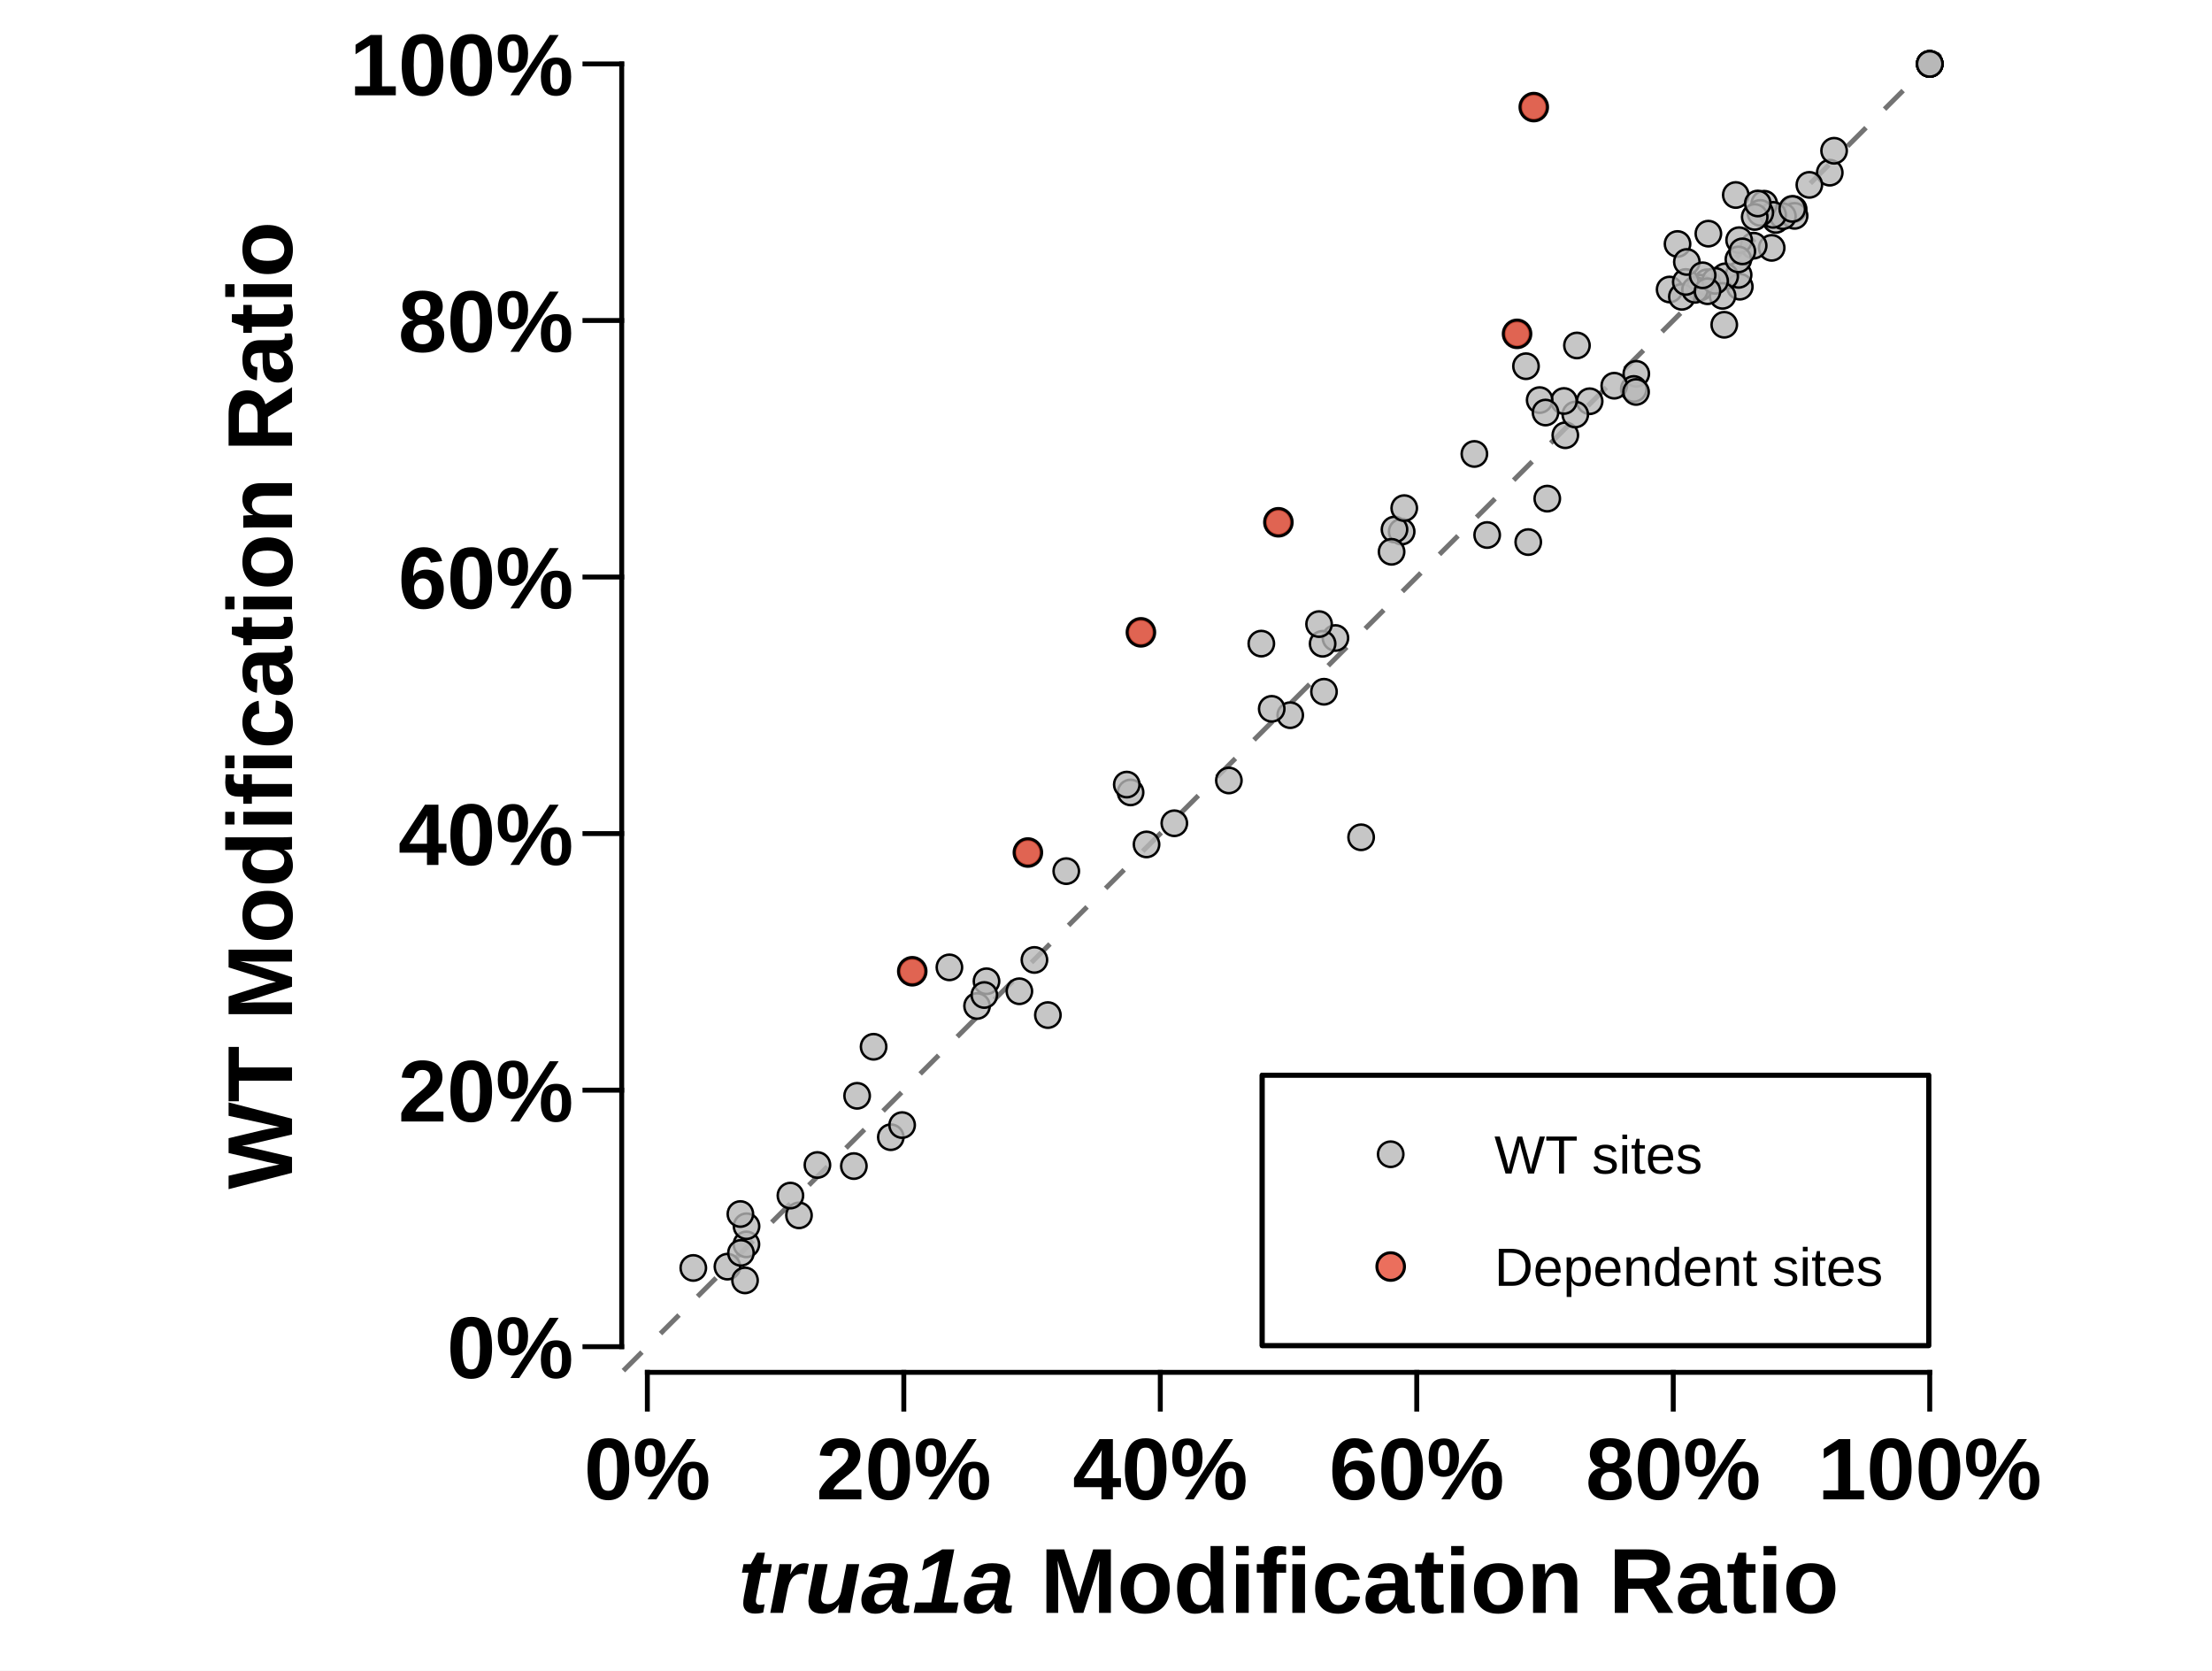
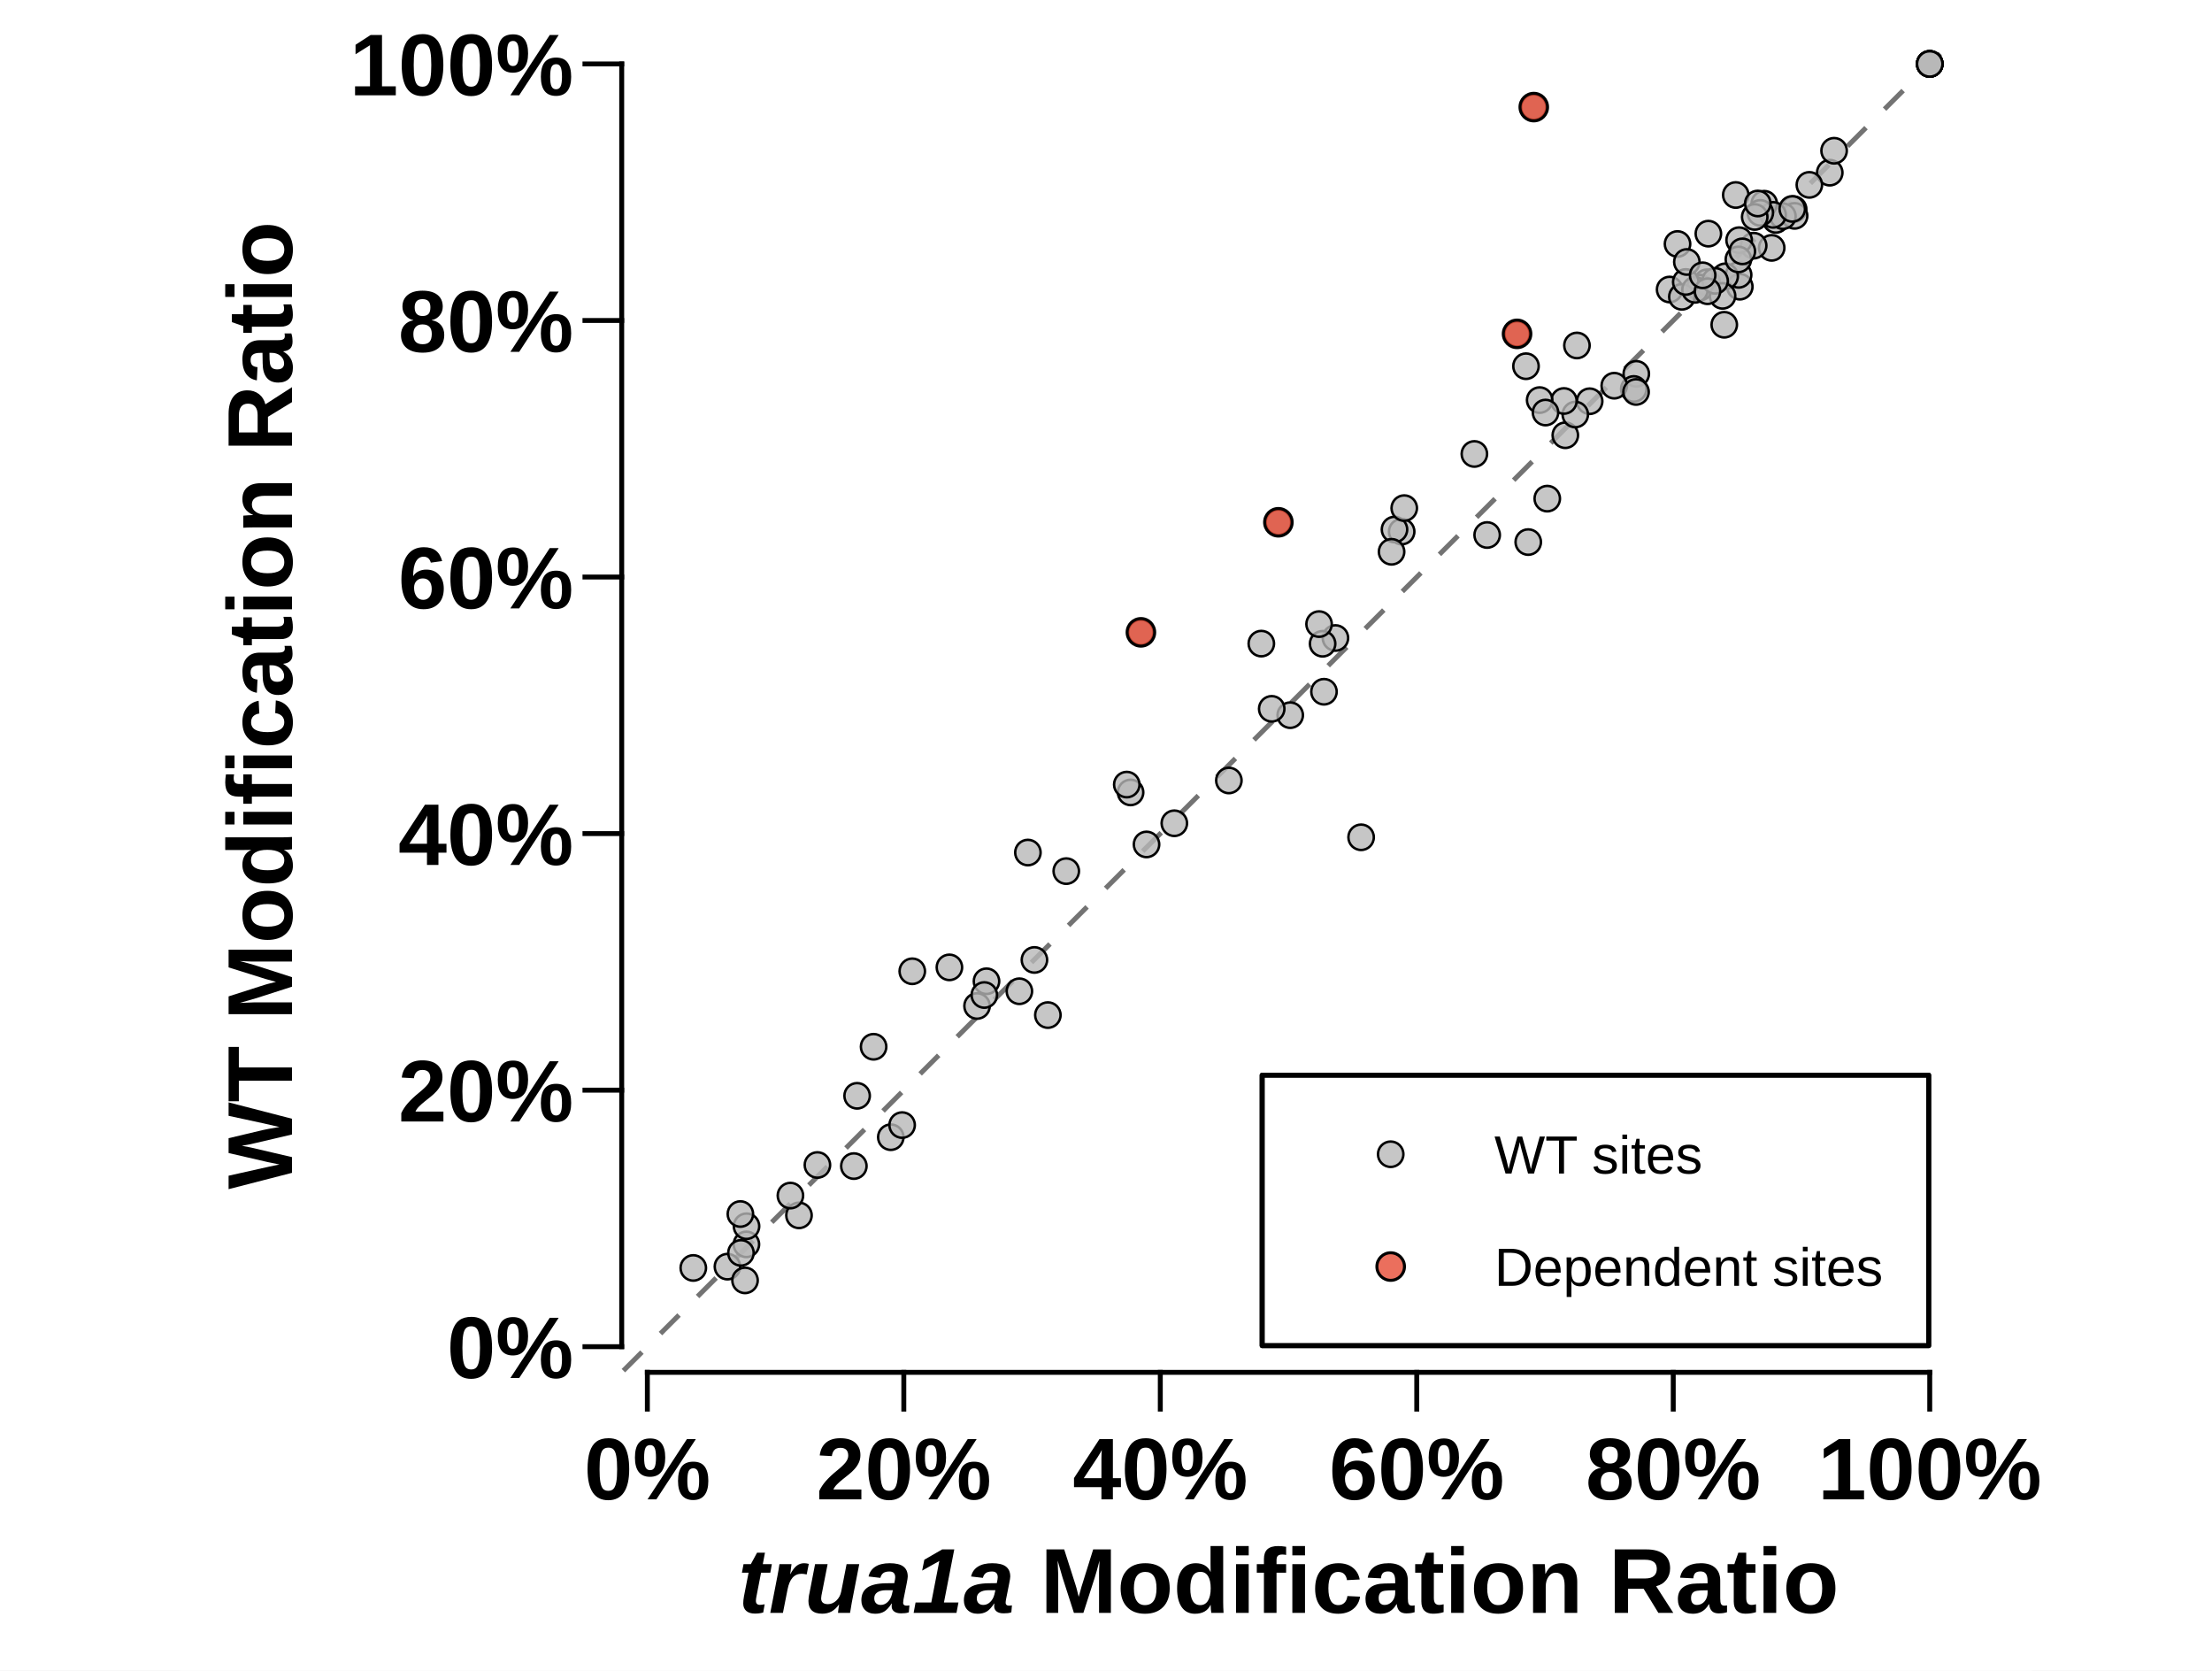
<svg xmlns="http://www.w3.org/2000/svg" width="576.00pt" height="434.88pt" viewBox="0 0 576.00 434.88">
  <g class="svglite">
    <defs>
      <style type="text/css">
    .svglite line, .svglite polyline, .svglite polygon, .svglite path, .svglite rect, .svglite circle {
      fill: none;
      stroke: #000000;
      stroke-linecap: round;
      stroke-linejoin: round;
      stroke-miterlimit: 10.00;
    }
    .svglite text {
      white-space: pre;
    }
    .svglite g.glyphgroup path {
      fill: inherit;
      stroke: none;
    }
  </style>
    </defs>
    <rect width="100%" height="100%" style="stroke: none; fill: #FFFFFF;" />
    <defs>
      <clipPath id="cpMC4wMHw1NzYuMDB8MC4wMHw0MzQuODg=">
        <rect x="0.00" y="0.00" width="576.00" height="434.88" />
      </clipPath>
    </defs>
    <g clip-path="url(#cpMC4wMHw1NzYuMDB8MC4wMHw0MzQuODg=)">
</g>
    <defs>
      <clipPath id="cpNDYuOTB8NTI5LjEwfDAuMDB8NDM0Ljg4">
        <rect x="46.90" y="0.00" width="482.20" height="434.88" />
      </clipPath>
    </defs>
    <g clip-path="url(#cpNDYuOTB8NTI5LjEwfDAuMDB8NDM0Ljg4)">
      <rect x="46.90" y="-0" width="482.20" height="434.88" style="stroke-width: 3.66; stroke: none; fill: #FFFFFF;" />
    </g>
    <g clip-path="url(#cpMC4wMHw1NzYuMDB8MC4wMHw0MzQuODg=)">
</g>
    <defs>
      <clipPath id="cpMTYxLjg5fDUwOS4xN3w5Ljk2fDM1Ny4yNQ==">
        <rect x="161.89" y="9.96" width="347.29" height="347.29" />
      </clipPath>
    </defs>
    <g clip-path="url(#cpMTYxLjg5fDUwOS4xN3w5Ljk2fDM1Ny4yNQ==)">
      <rect x="161.89" y="9.96" width="347.29" height="347.29" style="stroke-width: 3.66; stroke: none;" />
      <line x1="-185.40" y1="704.54" x2="856.46" y2="-337.32" style="stroke-width: 1.28; stroke: #737373; stroke-dasharray: 6.83,6.83; stroke-linecap: butt;" />
      <circle cx="256.88" cy="255.44" r="3.31" style="stroke-width: 0.64; fill: #B8B8B8; fill-opacity: 0.80;" />
      <circle cx="453.04" cy="74.63" r="3.31" style="stroke-width: 0.64; fill: #B8B8B8; fill-opacity: 0.80;" />
      <circle cx="476.46" cy="44.95" r="3.31" style="stroke-width: 0.64; fill: #B8B8B8; fill-opacity: 0.80;" />
      <circle cx="272.86" cy="264.24" r="3.31" style="stroke-width: 0.64; fill: #B8B8B8; fill-opacity: 0.80;" />
      <circle cx="189.42" cy="329.73" r="3.31" style="stroke-width: 0.64; fill: #B8B8B8; fill-opacity: 0.80;" />
      <circle cx="364.99" cy="138.39" r="3.31" style="stroke-width: 0.64; fill: #B8B8B8; fill-opacity: 0.80;" />
      <circle cx="319.99" cy="203.17" r="3.31" style="stroke-width: 0.64; fill: #B8B8B8; fill-opacity: 0.80;" />
      <circle cx="294.40" cy="206.28" r="3.31" style="stroke-width: 0.64; fill: #B8B8B8; fill-opacity: 0.80;" />
      <circle cx="223.19" cy="285.26" r="3.31" style="stroke-width: 0.64; fill: #B8B8B8; fill-opacity: 0.80;" />
      <circle cx="247.22" cy="251.82" r="3.31" style="stroke-width: 0.64; fill: #B8B8B8; fill-opacity: 0.80;" />
      <circle cx="462.43" cy="57.25" r="3.31" style="stroke-width: 0.64; fill: #B8B8B8; fill-opacity: 0.80;" />
      <circle cx="444.53" cy="73.47" r="3.31" style="stroke-width: 0.64; fill: #B8B8B8; fill-opacity: 0.80;" />
      <circle cx="434.76" cy="75.36" r="3.31" style="stroke-width: 0.64; fill: #B8B8B8; fill-opacity: 0.80;" />
+       <circle cx="267.66" cy="221.93" r="3.31" style="stroke-width: 0.64; fill: #B8B8B8; fill-opacity: 0.80;" />
      <circle cx="387.25" cy="139.27" r="3.31" style="stroke-width: 0.64; fill: #B8B8B8; fill-opacity: 0.80;" />
      <circle cx="502.50" cy="16.64" r="3.31" style="stroke-width: 0.64; fill: #B8B8B8; fill-opacity: 0.80;" />
      <circle cx="354.43" cy="217.96" r="3.31" style="stroke-width: 0.64; fill: #B8B8B8; fill-opacity: 0.80;" />
      <circle cx="194.36" cy="323.93" r="3.31" style="stroke-width: 0.64; fill: #B8B8B8; fill-opacity: 0.80;" />
      <circle cx="269.36" cy="249.89" r="3.31" style="stroke-width: 0.64; fill: #B8B8B8; fill-opacity: 0.80;" />
      <circle cx="467.06" cy="54.45" r="3.31" style="stroke-width: 0.64; fill: #B8B8B8; fill-opacity: 0.80;" />
      <circle cx="477.59" cy="39.24" r="3.31" style="stroke-width: 0.64; fill: #B8B8B8; fill-opacity: 0.80;" />
      <circle cx="442.65" cy="74.87" r="3.31" style="stroke-width: 0.64; fill: #B8B8B8; fill-opacity: 0.80;" />
      <circle cx="437.95" cy="77.27" r="3.31" style="stroke-width: 0.64; fill: #B8B8B8; fill-opacity: 0.80;" />
      <circle cx="426.08" cy="97.31" r="3.31" style="stroke-width: 0.64; fill: #B8B8B8; fill-opacity: 0.80;" />
      <circle cx="227.48" cy="272.49" r="3.31" style="stroke-width: 0.64; fill: #B8B8B8; fill-opacity: 0.80;" />
      <circle cx="363.12" cy="137.84" r="3.31" style="stroke-width: 0.64; fill: #B8B8B8; fill-opacity: 0.80;" />
      <circle cx="265.44" cy="258.04" r="3.31" style="stroke-width: 0.64; fill: #B8B8B8; fill-opacity: 0.80;" />
      <circle cx="407.60" cy="113.30" r="3.31" style="stroke-width: 0.64; fill: #B8B8B8; fill-opacity: 0.80;" />
      <circle cx="305.79" cy="214.31" r="3.31" style="stroke-width: 0.64; fill: #B8B8B8; fill-opacity: 0.80;" />
      <circle cx="402.90" cy="129.80" r="3.31" style="stroke-width: 0.64; fill: #B8B8B8; fill-opacity: 0.80;" />
      <circle cx="194.39" cy="319.21" r="3.31" style="stroke-width: 0.64; fill: #B8B8B8; fill-opacity: 0.80;" />
      <circle cx="328.44" cy="167.54" r="3.31" style="stroke-width: 0.64; fill: #B8B8B8; fill-opacity: 0.80;" />
      <circle cx="413.94" cy="104.45" r="3.31" style="stroke-width: 0.64; fill: #B8B8B8; fill-opacity: 0.80;" />
      <circle cx="212.85" cy="303.27" r="3.31" style="stroke-width: 0.64; fill: #B8B8B8; fill-opacity: 0.80;" />
      <circle cx="335.97" cy="186.17" r="3.31" style="stroke-width: 0.64; fill: #B8B8B8; fill-opacity: 0.80;" />
      <circle cx="452.73" cy="71.55" r="3.31" style="stroke-width: 0.64; fill: #B8B8B8; fill-opacity: 0.80;" />
      <circle cx="425.43" cy="101.25" r="3.31" style="stroke-width: 0.64; fill: #B8B8B8; fill-opacity: 0.80;" />
      <circle cx="467.31" cy="56.19" r="3.31" style="stroke-width: 0.64; fill: #B8B8B8; fill-opacity: 0.80;" />
      <circle cx="410.20" cy="107.91" r="3.31" style="stroke-width: 0.64; fill: #B8B8B8; fill-opacity: 0.80;" />
      <circle cx="502.50" cy="16.64" r="3.31" style="stroke-width: 0.64; fill: #B8B8B8; fill-opacity: 0.80;" />
      <circle cx="464.27" cy="56.28" r="3.31" style="stroke-width: 0.64; fill: #B8B8B8; fill-opacity: 0.80;" />
      <circle cx="194.00" cy="333.31" r="3.31" style="stroke-width: 0.64; fill: #B8B8B8; fill-opacity: 0.80;" />
      <circle cx="449.23" cy="71.93" r="3.31" style="stroke-width: 0.64; fill: #B8B8B8; fill-opacity: 0.80;" />
      <circle cx="461.34" cy="64.52" r="3.31" style="stroke-width: 0.64; fill: #B8B8B8; fill-opacity: 0.80;" />
      <circle cx="192.79" cy="316.03" r="3.31" style="stroke-width: 0.64; fill: #B8B8B8; fill-opacity: 0.80;" />
      <circle cx="397.95" cy="141.11" r="3.31" style="stroke-width: 0.64; fill: #B8B8B8; fill-opacity: 0.80;" />
      <circle cx="441.37" cy="75.45" r="3.31" style="stroke-width: 0.64; fill: #B8B8B8; fill-opacity: 0.80;" />
      <circle cx="444.85" cy="60.82" r="3.31" style="stroke-width: 0.64; fill: #B8B8B8; fill-opacity: 0.80;" />
      <circle cx="277.65" cy="226.77" r="3.31" style="stroke-width: 0.64; fill: #B8B8B8; fill-opacity: 0.80;" />
      <circle cx="438.97" cy="73.40" r="3.31" style="stroke-width: 0.64; fill: #B8B8B8; fill-opacity: 0.80;" />
      <circle cx="347.74" cy="166.08" r="3.31" style="stroke-width: 0.64; fill: #B8B8B8; fill-opacity: 0.80;" />
      <circle cx="502.50" cy="16.64" r="3.31" style="stroke-width: 0.64; fill: #B8B8B8; fill-opacity: 0.80;" />
      <circle cx="254.42" cy="261.88" r="3.31" style="stroke-width: 0.64; fill: #B8B8B8; fill-opacity: 0.80;" />
      <circle cx="298.55" cy="219.82" r="3.31" style="stroke-width: 0.64; fill: #B8B8B8; fill-opacity: 0.80;" />
      <circle cx="459.40" cy="53.03" r="3.31" style="stroke-width: 0.64; fill: #B8B8B8; fill-opacity: 0.80;" />
      <circle cx="362.36" cy="143.64" r="3.31" style="stroke-width: 0.64; fill: #B8B8B8; fill-opacity: 0.80;" />
      <circle cx="407.24" cy="104.38" r="3.31" style="stroke-width: 0.64; fill: #B8B8B8; fill-opacity: 0.80;" />
      <circle cx="456.65" cy="63.95" r="3.31" style="stroke-width: 0.64; fill: #B8B8B8; fill-opacity: 0.80;" />
      <circle cx="256.31" cy="259.02" r="3.31" style="stroke-width: 0.64; fill: #B8B8B8; fill-opacity: 0.80;" />
      <circle cx="293.41" cy="204.24" r="3.31" style="stroke-width: 0.64; fill: #B8B8B8; fill-opacity: 0.80;" />
      <circle cx="448.99" cy="84.54" r="3.31" style="stroke-width: 0.64; fill: #B8B8B8; fill-opacity: 0.80;" />
      <circle cx="461.71" cy="55.93" r="3.31" style="stroke-width: 0.64; fill: #B8B8B8; fill-opacity: 0.80;" />
+       <circle cx="237.55" cy="252.84" r="3.31" style="stroke-width: 0.64; fill: #B8B8B8; fill-opacity: 0.80;" />
      <circle cx="208.05" cy="316.38" r="3.31" style="stroke-width: 0.64; fill: #B8B8B8; fill-opacity: 0.80;" />
      <circle cx="344.40" cy="167.58" r="3.31" style="stroke-width: 0.64; fill: #B8B8B8; fill-opacity: 0.80;" />
      <circle cx="471.15" cy="48.12" r="3.31" style="stroke-width: 0.64; fill: #B8B8B8; fill-opacity: 0.80;" />
      <circle cx="343.48" cy="162.46" r="3.31" style="stroke-width: 0.64; fill: #B8B8B8; fill-opacity: 0.80;" />
      <circle cx="452.86" cy="62.52" r="3.31" style="stroke-width: 0.64; fill: #B8B8B8; fill-opacity: 0.80;" />
      <circle cx="502.50" cy="16.64" r="3.31" style="stroke-width: 0.64; fill: #B8B8B8; fill-opacity: 0.80;" />
      <circle cx="365.66" cy="132.27" r="3.31" style="stroke-width: 0.64; fill: #B8B8B8; fill-opacity: 0.80;" />
      <circle cx="344.76" cy="180.07" r="3.31" style="stroke-width: 0.64; fill: #B8B8B8; fill-opacity: 0.80;" />
      <circle cx="458.38" cy="55.41" r="3.31" style="stroke-width: 0.64; fill: #B8B8B8; fill-opacity: 0.80;" />
      <circle cx="502.50" cy="16.64" r="3.31" style="stroke-width: 0.64; fill: #B8B8B8; fill-opacity: 0.80;" />
      <circle cx="448.55" cy="77.02" r="3.31" style="stroke-width: 0.64; fill: #B8B8B8; fill-opacity: 0.80;" />
      <circle cx="420.35" cy="100.40" r="3.31" style="stroke-width: 0.64; fill: #B8B8B8; fill-opacity: 0.80;" />
      <circle cx="400.92" cy="104.15" r="3.31" style="stroke-width: 0.64; fill: #B8B8B8; fill-opacity: 0.80;" />
      <circle cx="410.63" cy="89.93" r="3.31" style="stroke-width: 0.64; fill: #B8B8B8; fill-opacity: 0.80;" />
      <circle cx="383.92" cy="118.17" r="3.31" style="stroke-width: 0.64; fill: #B8B8B8; fill-opacity: 0.80;" />
      <circle cx="397.36" cy="95.33" r="3.31" style="stroke-width: 0.64; fill: #B8B8B8; fill-opacity: 0.80;" />
      <circle cx="426.02" cy="102.03" r="3.31" style="stroke-width: 0.64; fill: #B8B8B8; fill-opacity: 0.80;" />
      <circle cx="436.82" cy="63.51" r="3.31" style="stroke-width: 0.64; fill: #B8B8B8; fill-opacity: 0.80;" />
      <circle cx="439.25" cy="68.19" r="3.31" style="stroke-width: 0.64; fill: #B8B8B8; fill-opacity: 0.80;" />
      <circle cx="451.99" cy="50.76" r="3.31" style="stroke-width: 0.64; fill: #B8B8B8; fill-opacity: 0.80;" />
      <circle cx="446.61" cy="73.11" r="3.31" style="stroke-width: 0.64; fill: #B8B8B8; fill-opacity: 0.80;" />
      <circle cx="444.63" cy="75.81" r="3.31" style="stroke-width: 0.64; fill: #B8B8B8; fill-opacity: 0.80;" />
      <circle cx="456.92" cy="56.48" r="3.31" style="stroke-width: 0.64; fill: #B8B8B8; fill-opacity: 0.80;" />
      <circle cx="443.36" cy="71.66" r="3.31" style="stroke-width: 0.64; fill: #B8B8B8; fill-opacity: 0.80;" />
      <circle cx="205.82" cy="311.23" r="3.31" style="stroke-width: 0.64; fill: #B8B8B8; fill-opacity: 0.80;" />
      <circle cx="222.34" cy="303.55" r="3.31" style="stroke-width: 0.64; fill: #B8B8B8; fill-opacity: 0.80;" />
      <circle cx="231.96" cy="296.03" r="3.31" style="stroke-width: 0.64; fill: #B8B8B8; fill-opacity: 0.80;" />
      <circle cx="452.67" cy="67.53" r="3.31" style="stroke-width: 0.64; fill: #B8B8B8; fill-opacity: 0.80;" />
      <circle cx="192.94" cy="326.15" r="3.31" style="stroke-width: 0.64; fill: #B8B8B8; fill-opacity: 0.80;" />
      <circle cx="457.72" cy="52.97" r="3.31" style="stroke-width: 0.64; fill: #B8B8B8; fill-opacity: 0.80;" />
      <circle cx="234.91" cy="292.88" r="3.31" style="stroke-width: 0.64; fill: #B8B8B8; fill-opacity: 0.80;" />
      <circle cx="180.53" cy="330.07" r="3.31" style="stroke-width: 0.64; fill: #B8B8B8; fill-opacity: 0.80;" />
      <circle cx="402.45" cy="107.39" r="3.31" style="stroke-width: 0.64; fill: #B8B8B8; fill-opacity: 0.80;" />
      <circle cx="331.15" cy="184.52" r="3.31" style="stroke-width: 0.64; fill: #B8B8B8; fill-opacity: 0.80;" />
      <circle cx="466.70" cy="54.38" r="3.31" style="stroke-width: 0.64; fill: #B8B8B8; fill-opacity: 0.80;" />
      <circle cx="453.70" cy="65.43" r="3.31" style="stroke-width: 0.64; fill: #B8B8B8; fill-opacity: 0.80;" />
-       <circle cx="267.66" cy="221.93" r="3.31" style="stroke-width: 0.64; fill: #B8B8B8; fill-opacity: 0.80;" />
      <circle cx="297.09" cy="164.61" r="3.31" style="stroke-width: 0.64; fill: #B8B8B8; fill-opacity: 0.80;" />
      <circle cx="332.89" cy="135.96" r="3.31" style="stroke-width: 0.64; fill: #B8B8B8; fill-opacity: 0.80;" />
      <circle cx="399.39" cy="27.88" r="3.31" style="stroke-width: 0.64; fill: #B8B8B8; fill-opacity: 0.80;" />
-       <circle cx="237.55" cy="252.84" r="3.31" style="stroke-width: 0.64; fill: #B8B8B8; fill-opacity: 0.80;" />
      <circle cx="395.04" cy="86.91" r="3.31" style="stroke-width: 0.64; fill: #B8B8B8; fill-opacity: 0.80;" />
-       <circle cx="267.66" cy="221.93" r="3.59" style="stroke-width: 0.78; fill: #E64B35; fill-opacity: 0.80;" />
      <circle cx="297.09" cy="164.61" r="3.59" style="stroke-width: 0.78; fill: #E64B35; fill-opacity: 0.80;" />
      <circle cx="332.89" cy="135.96" r="3.59" style="stroke-width: 0.78; fill: #E64B35; fill-opacity: 0.80;" />
      <circle cx="399.39" cy="27.88" r="3.59" style="stroke-width: 0.78; fill: #E64B35; fill-opacity: 0.80;" />
-       <circle cx="237.55" cy="252.84" r="3.59" style="stroke-width: 0.78; fill: #E64B35; fill-opacity: 0.80;" />
      <circle cx="395.04" cy="86.91" r="3.59" style="stroke-width: 0.78; fill: #E64B35; fill-opacity: 0.80;" />
    </g>
    <g clip-path="url(#cpMC4wMHw1NzYuMDB8MC4wMHw0MzQuODg=)">
      <polyline points="161.89,350.57 161.89,16.64 " style="stroke-width: 1.28; stroke-linecap: square;" />
      <text x="149.33" y="358.73" text-anchor="end" style="font-size: 22.80px; font-weight: bold; font-family: &quot;Arial&quot;;">0%</text>
      <text x="149.33" y="291.95" text-anchor="end" style="font-size: 22.80px; font-weight: bold; font-family: &quot;Arial&quot;;">20%</text>
      <text x="149.33" y="225.16" text-anchor="end" style="font-size: 22.80px; font-weight: bold; font-family: &quot;Arial&quot;;">40%</text>
      <text x="149.33" y="158.37" text-anchor="end" style="font-size: 22.80px; font-weight: bold; font-family: &quot;Arial&quot;;">60%</text>
      <text x="149.33" y="91.59" text-anchor="end" style="font-size: 22.80px; font-weight: bold; font-family: &quot;Arial&quot;;">80%</text>
      <text x="149.33" y="24.80" text-anchor="end" style="font-size: 22.80px; font-weight: bold; font-family: &quot;Arial&quot;;">100%</text>
      <polyline points="152.32,350.57 161.89,350.57 " style="stroke-width: 1.28; stroke-linecap: square;" />
      <polyline points="152.32,283.79 161.89,283.79 " style="stroke-width: 1.28; stroke-linecap: square;" />
      <polyline points="152.32,217.00 161.89,217.00 " style="stroke-width: 1.28; stroke-linecap: square;" />
      <polyline points="152.32,150.21 161.89,150.21 " style="stroke-width: 1.28; stroke-linecap: square;" />
      <polyline points="152.32,83.43 161.89,83.43 " style="stroke-width: 1.28; stroke-linecap: square;" />
      <polyline points="152.32,16.64 161.89,16.64 " style="stroke-width: 1.28; stroke-linecap: square;" />
      <polyline points="168.57,357.25 502.50,357.25 " style="stroke-width: 1.28; stroke-linecap: square;" />
      <polyline points="168.57,366.81 168.57,357.25 " style="stroke-width: 1.28; stroke-linecap: square;" />
      <polyline points="235.35,366.81 235.35,357.25 " style="stroke-width: 1.28; stroke-linecap: square;" />
      <polyline points="302.14,366.81 302.14,357.25 " style="stroke-width: 1.28; stroke-linecap: square;" />
      <polyline points="368.92,366.81 368.92,357.25 " style="stroke-width: 1.28; stroke-linecap: square;" />
      <polyline points="435.71,366.81 435.71,357.25 " style="stroke-width: 1.28; stroke-linecap: square;" />
      <polyline points="502.50,366.81 502.50,357.25 " style="stroke-width: 1.28; stroke-linecap: square;" />
      <text x="168.57" y="390.32" text-anchor="middle" style="font-size: 22.80px; font-weight: bold; font-family: &quot;Arial&quot;;">0%</text>
      <text x="235.35" y="390.32" text-anchor="middle" style="font-size: 22.80px; font-weight: bold; font-family: &quot;Arial&quot;;">20%</text>
      <text x="302.14" y="390.32" text-anchor="middle" style="font-size: 22.80px; font-weight: bold; font-family: &quot;Arial&quot;;">40%</text>
      <text x="368.92" y="390.32" text-anchor="middle" style="font-size: 22.80px; font-weight: bold; font-family: &quot;Arial&quot;;">60%</text>
      <text x="435.71" y="390.32" text-anchor="middle" style="font-size: 22.80px; font-weight: bold; font-family: &quot;Arial&quot;;">80%</text>
      <text x="502.50" y="390.32" text-anchor="middle" style="font-size: 22.80px; font-weight: bold; font-family: &quot;Arial&quot;;">100%</text>
      <text x="192.18" y="419.86" style="font-size: 24.00px; font-weight: bold; font-style: italic; font-family: &quot;Arial&quot;;">trua1a</text>
      <text x="270.88" y="419.86" style="font-size: 24.00px; font-weight: bold; font-family: &quot;Arial&quot;;">Modification</text>
      <text x="418.88" y="419.86" style="font-size: 24.00px; font-weight: bold; font-family: &quot;Arial&quot;;">Ratio</text>
      <text transform="translate(76.04,183.61) rotate(-90)" text-anchor="middle" style="font-size: 24.00px; font-weight: bold; font-family: &quot;Arial&quot;;">WT Modification Ratio</text>
      <rect x="328.66" y="279.88" width="173.57" height="70.43" style="stroke-width: 1.28;" />
      <rect x="328.66" y="279.88" width="173.57" height="70.43" style="stroke-width: 1.28;" />
      <rect x="340.61" y="291.83" width="43.04" height="17.28" style="stroke-width: 3.66; stroke: none; fill: #FFFFFF;" />
      <circle cx="362.13" cy="300.47" r="3.31" style="stroke-width: 0.64; fill: #B8B8B8; fill-opacity: 0.80;" />
      <rect x="340.61" y="321.07" width="43.04" height="17.28" style="stroke-width: 3.66; stroke: none; fill: #FFFFFF;" />
      <circle cx="362.13" cy="329.71" r="3.59" style="stroke-width: 0.78; fill: #E64B35; fill-opacity: 0.80;" />
      <text x="389.13" y="305.49" style="font-size: 14.00px; font-family: &quot;Arial&quot;;">WT sites</text>
      <text x="389.13" y="334.72" style="font-size: 14.00px; font-family: &quot;Arial&quot;;">Dependent sites</text>
    </g>
  </g>
</svg>
